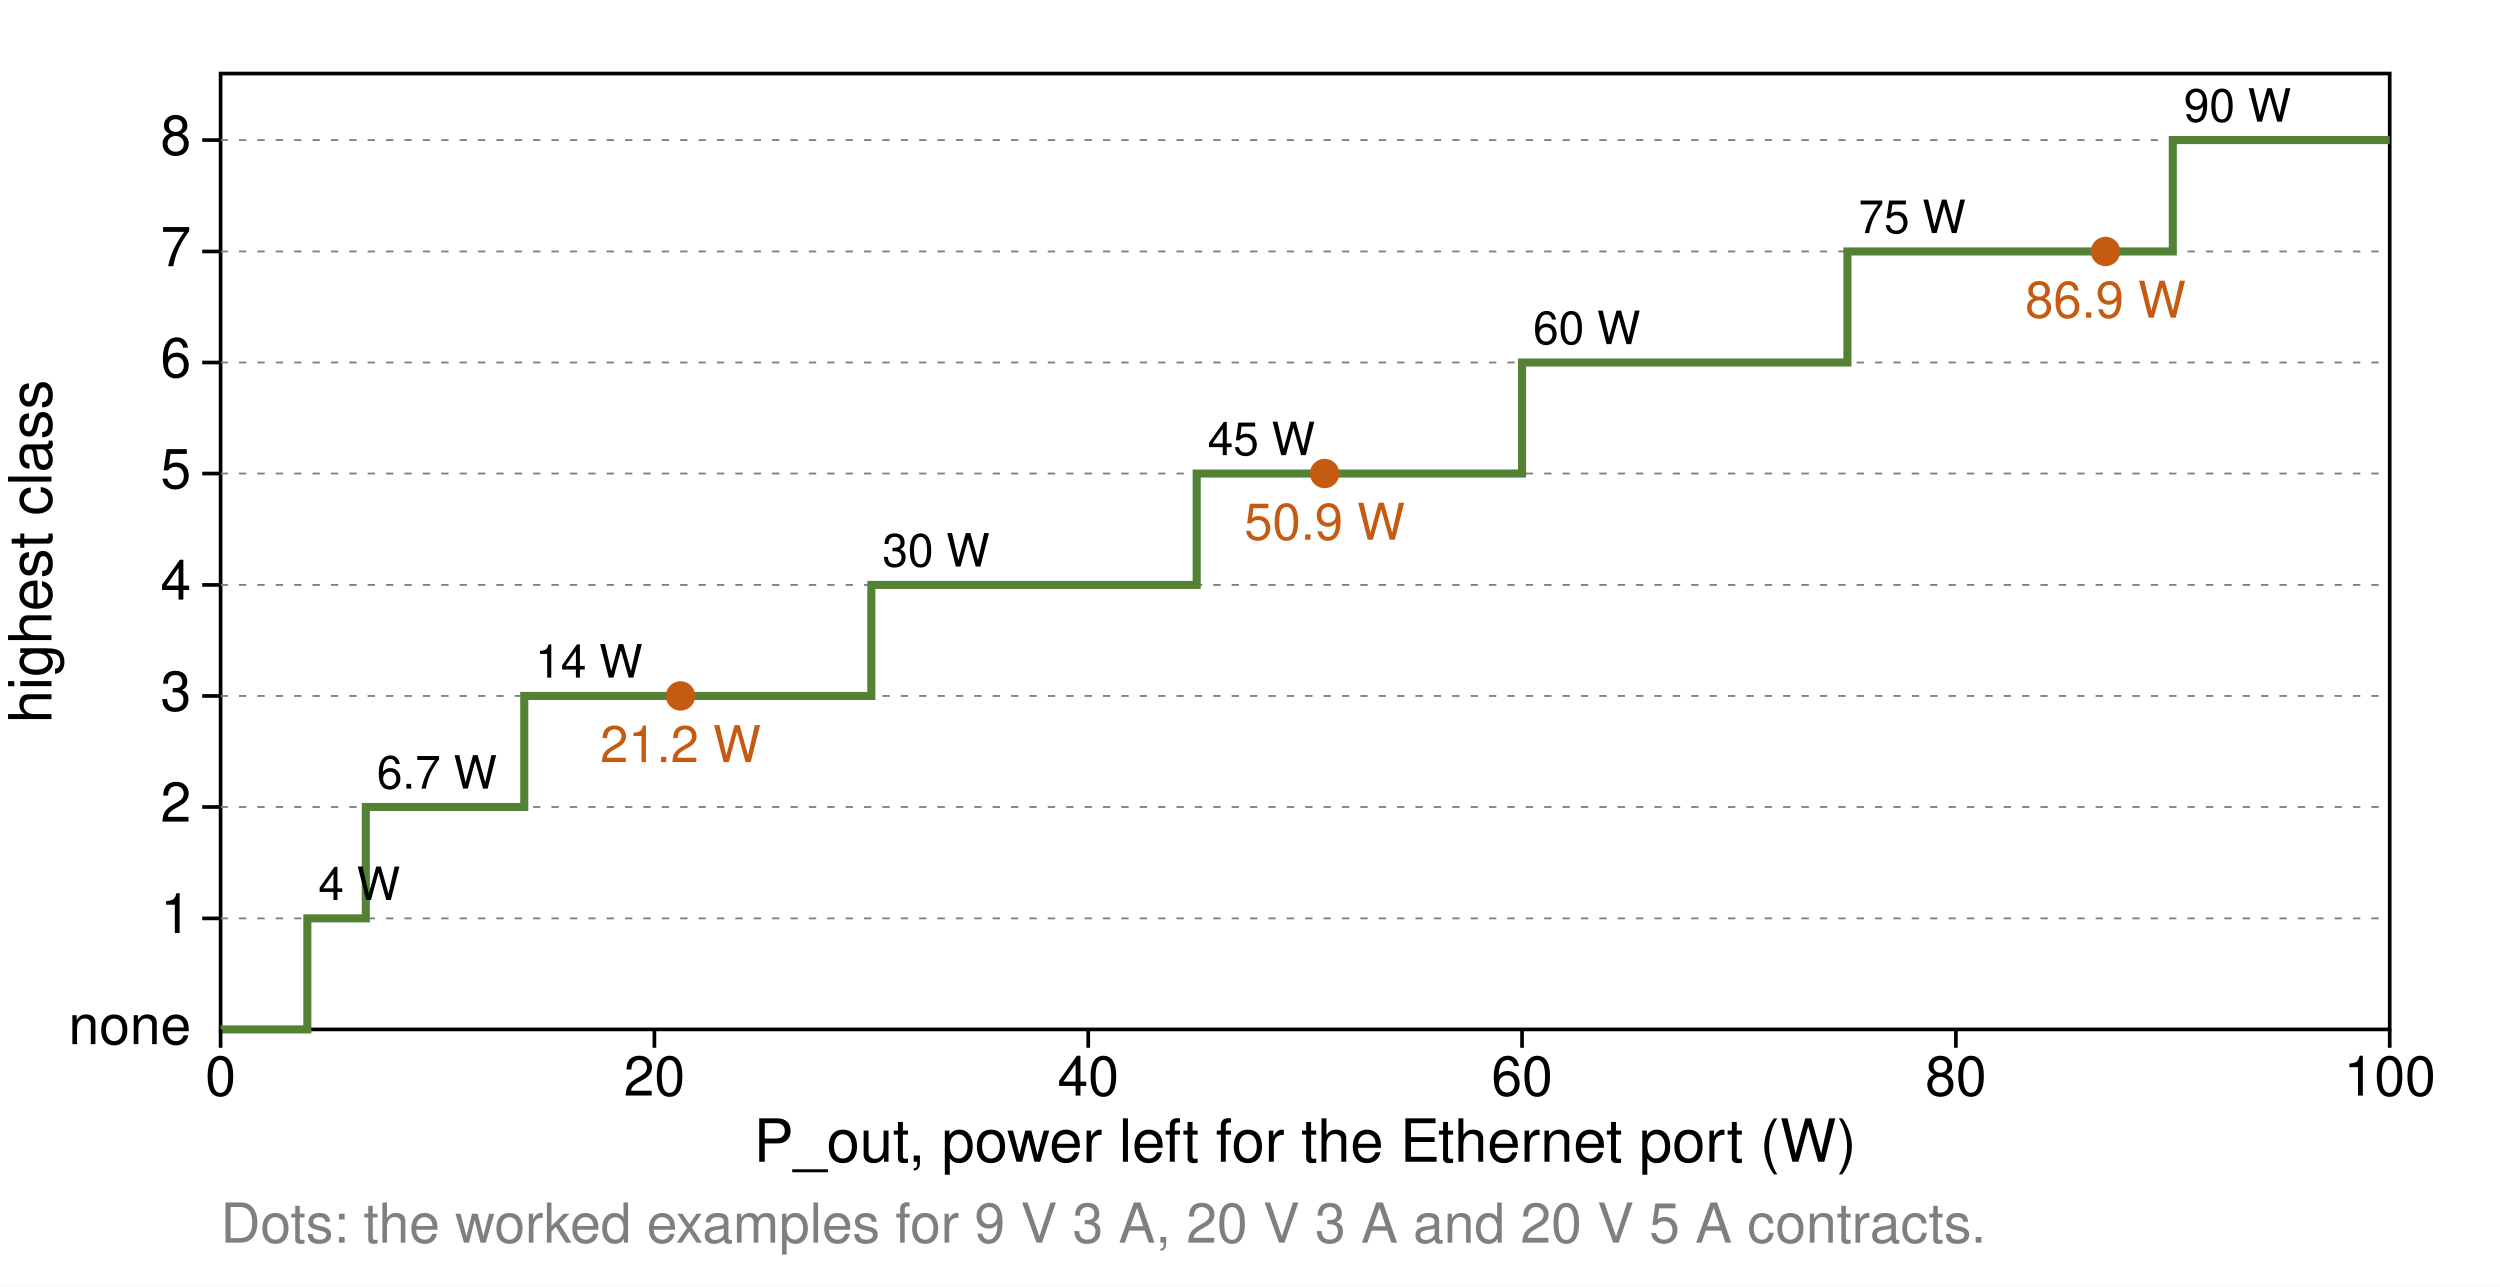
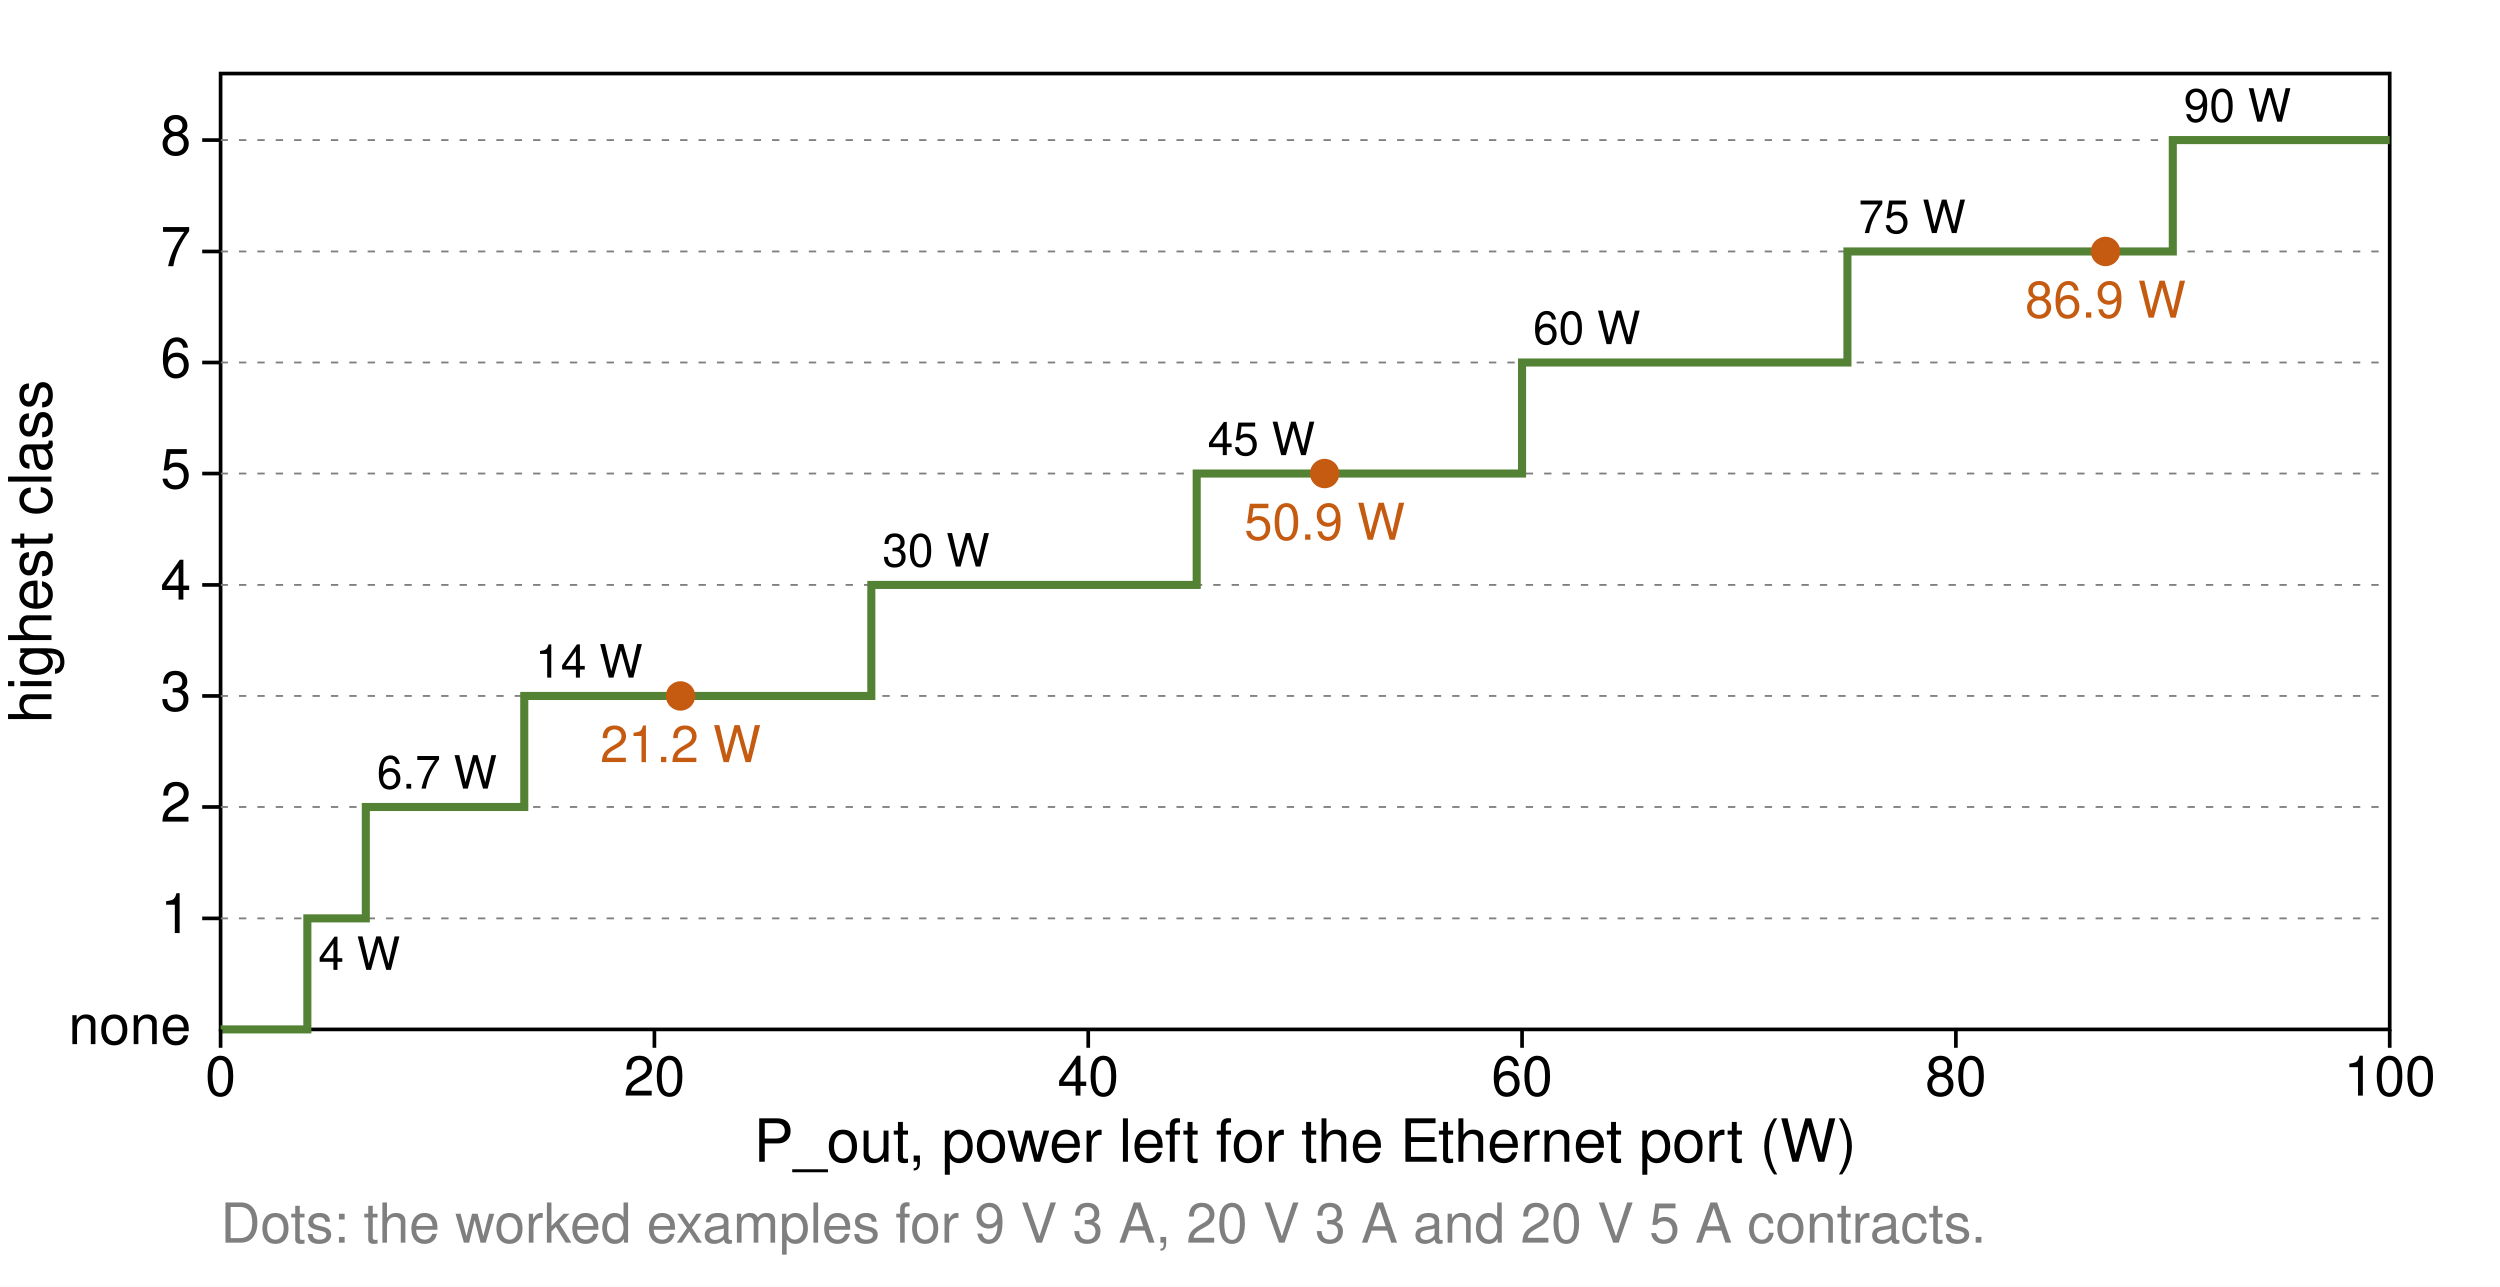
<svg xmlns="http://www.w3.org/2000/svg" width="680" height="350" viewBox="0 0 680 350">
  <defs>
    <marker id="arr" viewBox="0 0 10 10" refX="9" refY="5" markerWidth="7" markerHeight="7" orient="auto-start-reverse">
      <path d="M0,0 L10,5 L0,10 z" fill="#000000" />
    </marker>
  </defs>
  <rect width="680" height="350" fill="#ffffff" />
  <rect x="60.0" y="20.0" width="590.0" height="260.0" rx="0" fill="none" stroke="#000000" stroke-width="1.0" />
  <line x1="60.0" y1="249.8" x2="650.0" y2="249.8" stroke="#7f7f7f" stroke-width="0.5" stroke-dasharray="2,3" />
  <line x1="55.0" y1="249.8" x2="60.0" y2="249.8" stroke="#000000" stroke-width="1.0" />
  <text x="52.0" y="253.8" font-family="Helvetica, Arial, sans-serif" font-size="15.0" text-anchor="end" font-weight="normal" fill="#000000">1</text>
  <line x1="60.0" y1="219.5" x2="650.0" y2="219.5" stroke="#7f7f7f" stroke-width="0.5" stroke-dasharray="2,3" />
  <line x1="55.0" y1="219.5" x2="60.0" y2="219.5" stroke="#000000" stroke-width="1.0" />
  <text x="52.0" y="223.5" font-family="Helvetica, Arial, sans-serif" font-size="15.0" text-anchor="end" font-weight="normal" fill="#000000">2</text>
  <line x1="60.0" y1="189.3" x2="650.0" y2="189.3" stroke="#7f7f7f" stroke-width="0.5" stroke-dasharray="2,3" />
  <line x1="55.0" y1="189.3" x2="60.0" y2="189.3" stroke="#000000" stroke-width="1.0" />
  <text x="52.0" y="193.3" font-family="Helvetica, Arial, sans-serif" font-size="15.0" text-anchor="end" font-weight="normal" fill="#000000">3</text>
  <line x1="60.0" y1="159.1" x2="650.0" y2="159.1" stroke="#7f7f7f" stroke-width="0.5" stroke-dasharray="2,3" />
  <line x1="55.0" y1="159.1" x2="60.0" y2="159.1" stroke="#000000" stroke-width="1.0" />
  <text x="52.0" y="163.1" font-family="Helvetica, Arial, sans-serif" font-size="15.0" text-anchor="end" font-weight="normal" fill="#000000">4</text>
  <line x1="60.0" y1="128.8" x2="650.0" y2="128.8" stroke="#7f7f7f" stroke-width="0.5" stroke-dasharray="2,3" />
  <line x1="55.0" y1="128.8" x2="60.0" y2="128.8" stroke="#000000" stroke-width="1.0" />
  <text x="52.0" y="132.8" font-family="Helvetica, Arial, sans-serif" font-size="15.0" text-anchor="end" font-weight="normal" fill="#000000">5</text>
  <line x1="60.0" y1="98.6" x2="650.0" y2="98.6" stroke="#7f7f7f" stroke-width="0.5" stroke-dasharray="2,3" />
  <line x1="55.0" y1="98.6" x2="60.0" y2="98.6" stroke="#000000" stroke-width="1.0" />
  <text x="52.0" y="102.6" font-family="Helvetica, Arial, sans-serif" font-size="15.0" text-anchor="end" font-weight="normal" fill="#000000">6</text>
  <line x1="60.0" y1="68.4" x2="650.0" y2="68.4" stroke="#7f7f7f" stroke-width="0.5" stroke-dasharray="2,3" />
  <line x1="55.0" y1="68.4" x2="60.0" y2="68.4" stroke="#000000" stroke-width="1.0" />
  <text x="52.0" y="72.4" font-family="Helvetica, Arial, sans-serif" font-size="15.0" text-anchor="end" font-weight="normal" fill="#000000">7</text>
  <line x1="60.0" y1="38.1" x2="650.0" y2="38.1" stroke="#7f7f7f" stroke-width="0.5" stroke-dasharray="2,3" />
  <line x1="55.0" y1="38.1" x2="60.0" y2="38.1" stroke="#000000" stroke-width="1.0" />
  <text x="52.0" y="42.1" font-family="Helvetica, Arial, sans-serif" font-size="15.0" text-anchor="end" font-weight="normal" fill="#000000">8</text>
  <text x="14.0" y="150.0" font-family="Helvetica, Arial, sans-serif" font-size="16.2" text-anchor="middle" font-weight="normal" fill="#000000" transform="rotate(-90 14.0 150.0)">highest class</text>
  <text x="52.0" y="284.0" font-family="Helvetica, Arial, sans-serif" font-size="15.0" text-anchor="end" font-weight="normal" fill="#000000">none</text>
  <polyline points="60.0,280.0 83.6,280.0 83.6,249.8 99.5,249.8 99.5,219.5 142.6,219.5 142.6,189.3 237.0,189.3 237.0,159.1 325.5,159.1 325.5,128.8 414.0,128.8 414.0,98.6 502.5,98.6 502.5,68.4 591.0,68.4 591.0,38.1 650.0,38.1" fill="none" stroke="#548235" stroke-width="2.2" />
-   <text x="86.6" y="244.8" font-family="Helvetica, Arial, sans-serif" font-size="12.5" text-anchor="start" font-weight="normal" fill="#000000">4 W</text>
+   <text x="86.6" y="263.8" font-family="Helvetica, Arial, sans-serif" font-size="12.5" text-anchor="start" font-weight="normal" fill="#000000">4 W</text>
  <text x="102.5" y="214.5" font-family="Helvetica, Arial, sans-serif" font-size="12.5" text-anchor="start" font-weight="normal" fill="#000000">6.7 W</text>
  <text x="145.6" y="184.3" font-family="Helvetica, Arial, sans-serif" font-size="12.5" text-anchor="start" font-weight="normal" fill="#000000">14 W</text>
  <text x="240.0" y="154.1" font-family="Helvetica, Arial, sans-serif" font-size="12.5" text-anchor="start" font-weight="normal" fill="#000000">30 W</text>
  <text x="328.5" y="123.8" font-family="Helvetica, Arial, sans-serif" font-size="12.5" text-anchor="start" font-weight="normal" fill="#000000">45 W</text>
  <text x="417.0" y="93.6" font-family="Helvetica, Arial, sans-serif" font-size="12.5" text-anchor="start" font-weight="normal" fill="#000000">60 W</text>
  <text x="505.5" y="63.4" font-family="Helvetica, Arial, sans-serif" font-size="12.5" text-anchor="start" font-weight="normal" fill="#000000">75 W</text>
  <text x="594.0" y="33.1" font-family="Helvetica, Arial, sans-serif" font-size="12.5" text-anchor="start" font-weight="normal" fill="#000000">90 W</text>
  <circle cx="185.1" cy="189.3" r="4" fill="#c55a11" />
  <text x="185.1" y="207.3" font-family="Helvetica, Arial, sans-serif" font-size="13.8" text-anchor="middle" font-weight="normal" fill="#c55a11">21.2 W</text>
  <circle cx="360.3" cy="128.8" r="4" fill="#c55a11" />
  <text x="360.3" y="146.8" font-family="Helvetica, Arial, sans-serif" font-size="13.8" text-anchor="middle" font-weight="normal" fill="#c55a11">50.9 W</text>
  <circle cx="572.7" cy="68.4" r="4" fill="#c55a11" />
  <text x="572.7" y="86.4" font-family="Helvetica, Arial, sans-serif" font-size="13.8" text-anchor="middle" font-weight="normal" fill="#c55a11">86.9 W</text>
  <line x1="60.0" y1="280.0" x2="60.0" y2="285.0" stroke="#000000" stroke-width="1.0" />
  <text x="60.0" y="298.0" font-family="Helvetica, Arial, sans-serif" font-size="15.0" text-anchor="middle" font-weight="normal" fill="#000000">0</text>
  <line x1="178.0" y1="280.0" x2="178.0" y2="285.0" stroke="#000000" stroke-width="1.0" />
  <text x="178.0" y="298.0" font-family="Helvetica, Arial, sans-serif" font-size="15.0" text-anchor="middle" font-weight="normal" fill="#000000">20</text>
  <line x1="296.0" y1="280.0" x2="296.0" y2="285.0" stroke="#000000" stroke-width="1.0" />
  <text x="296.0" y="298.0" font-family="Helvetica, Arial, sans-serif" font-size="15.0" text-anchor="middle" font-weight="normal" fill="#000000">40</text>
  <line x1="414.0" y1="280.0" x2="414.0" y2="285.0" stroke="#000000" stroke-width="1.0" />
  <text x="414.0" y="298.0" font-family="Helvetica, Arial, sans-serif" font-size="15.0" text-anchor="middle" font-weight="normal" fill="#000000">60</text>
  <line x1="532.0" y1="280.0" x2="532.0" y2="285.0" stroke="#000000" stroke-width="1.0" />
  <text x="532.0" y="298.0" font-family="Helvetica, Arial, sans-serif" font-size="15.0" text-anchor="middle" font-weight="normal" fill="#000000">80</text>
  <line x1="650.0" y1="280.0" x2="650.0" y2="285.0" stroke="#000000" stroke-width="1.0" />
  <text x="650.0" y="298.0" font-family="Helvetica, Arial, sans-serif" font-size="15.0" text-anchor="middle" font-weight="normal" fill="#000000">100</text>
  <text x="355.0" y="316.0" font-family="Helvetica, Arial, sans-serif" font-size="16.2" text-anchor="middle" font-weight="normal" fill="#000000">P_out, power left for the Ethernet port (W)</text>
  <text x="60.0" y="338.0" font-family="Helvetica, Arial, sans-serif" font-size="15.0" text-anchor="start" font-weight="normal" fill="#7f7f7f">Dots: the worked examples for 9 V 3 A, 20 V 3 A and 20 V 5 A contracts.</text>
</svg>
